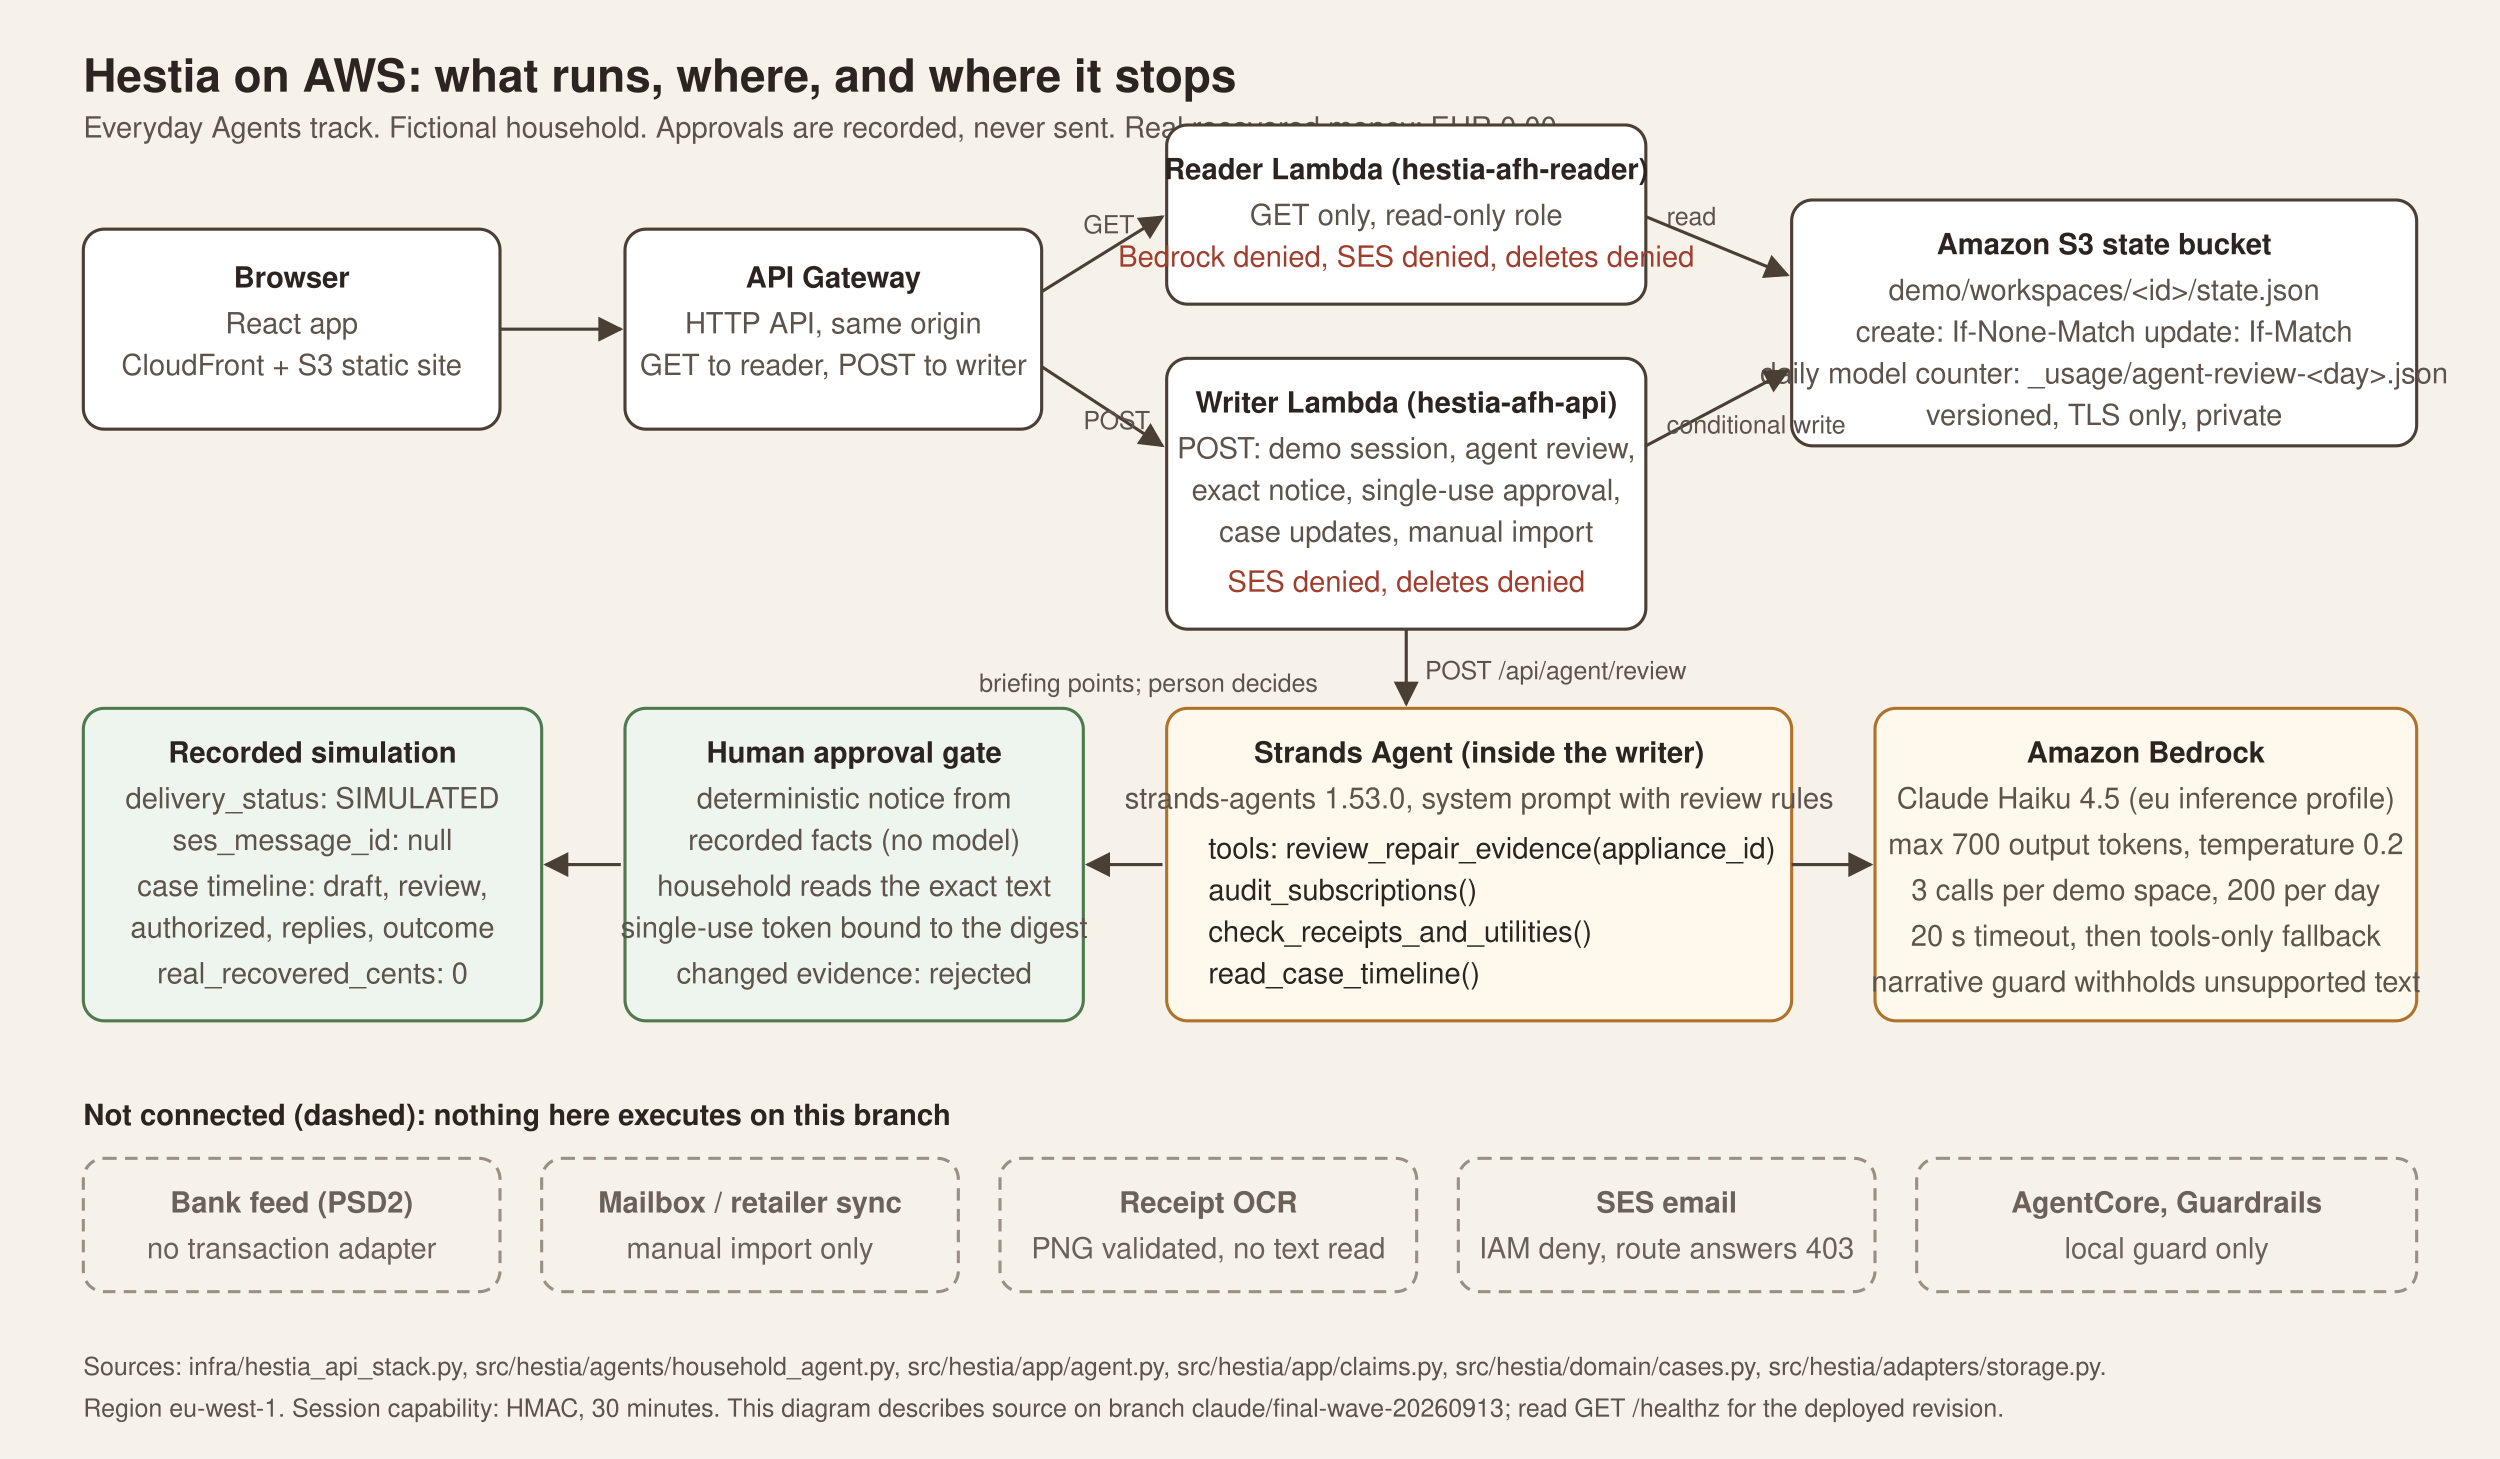
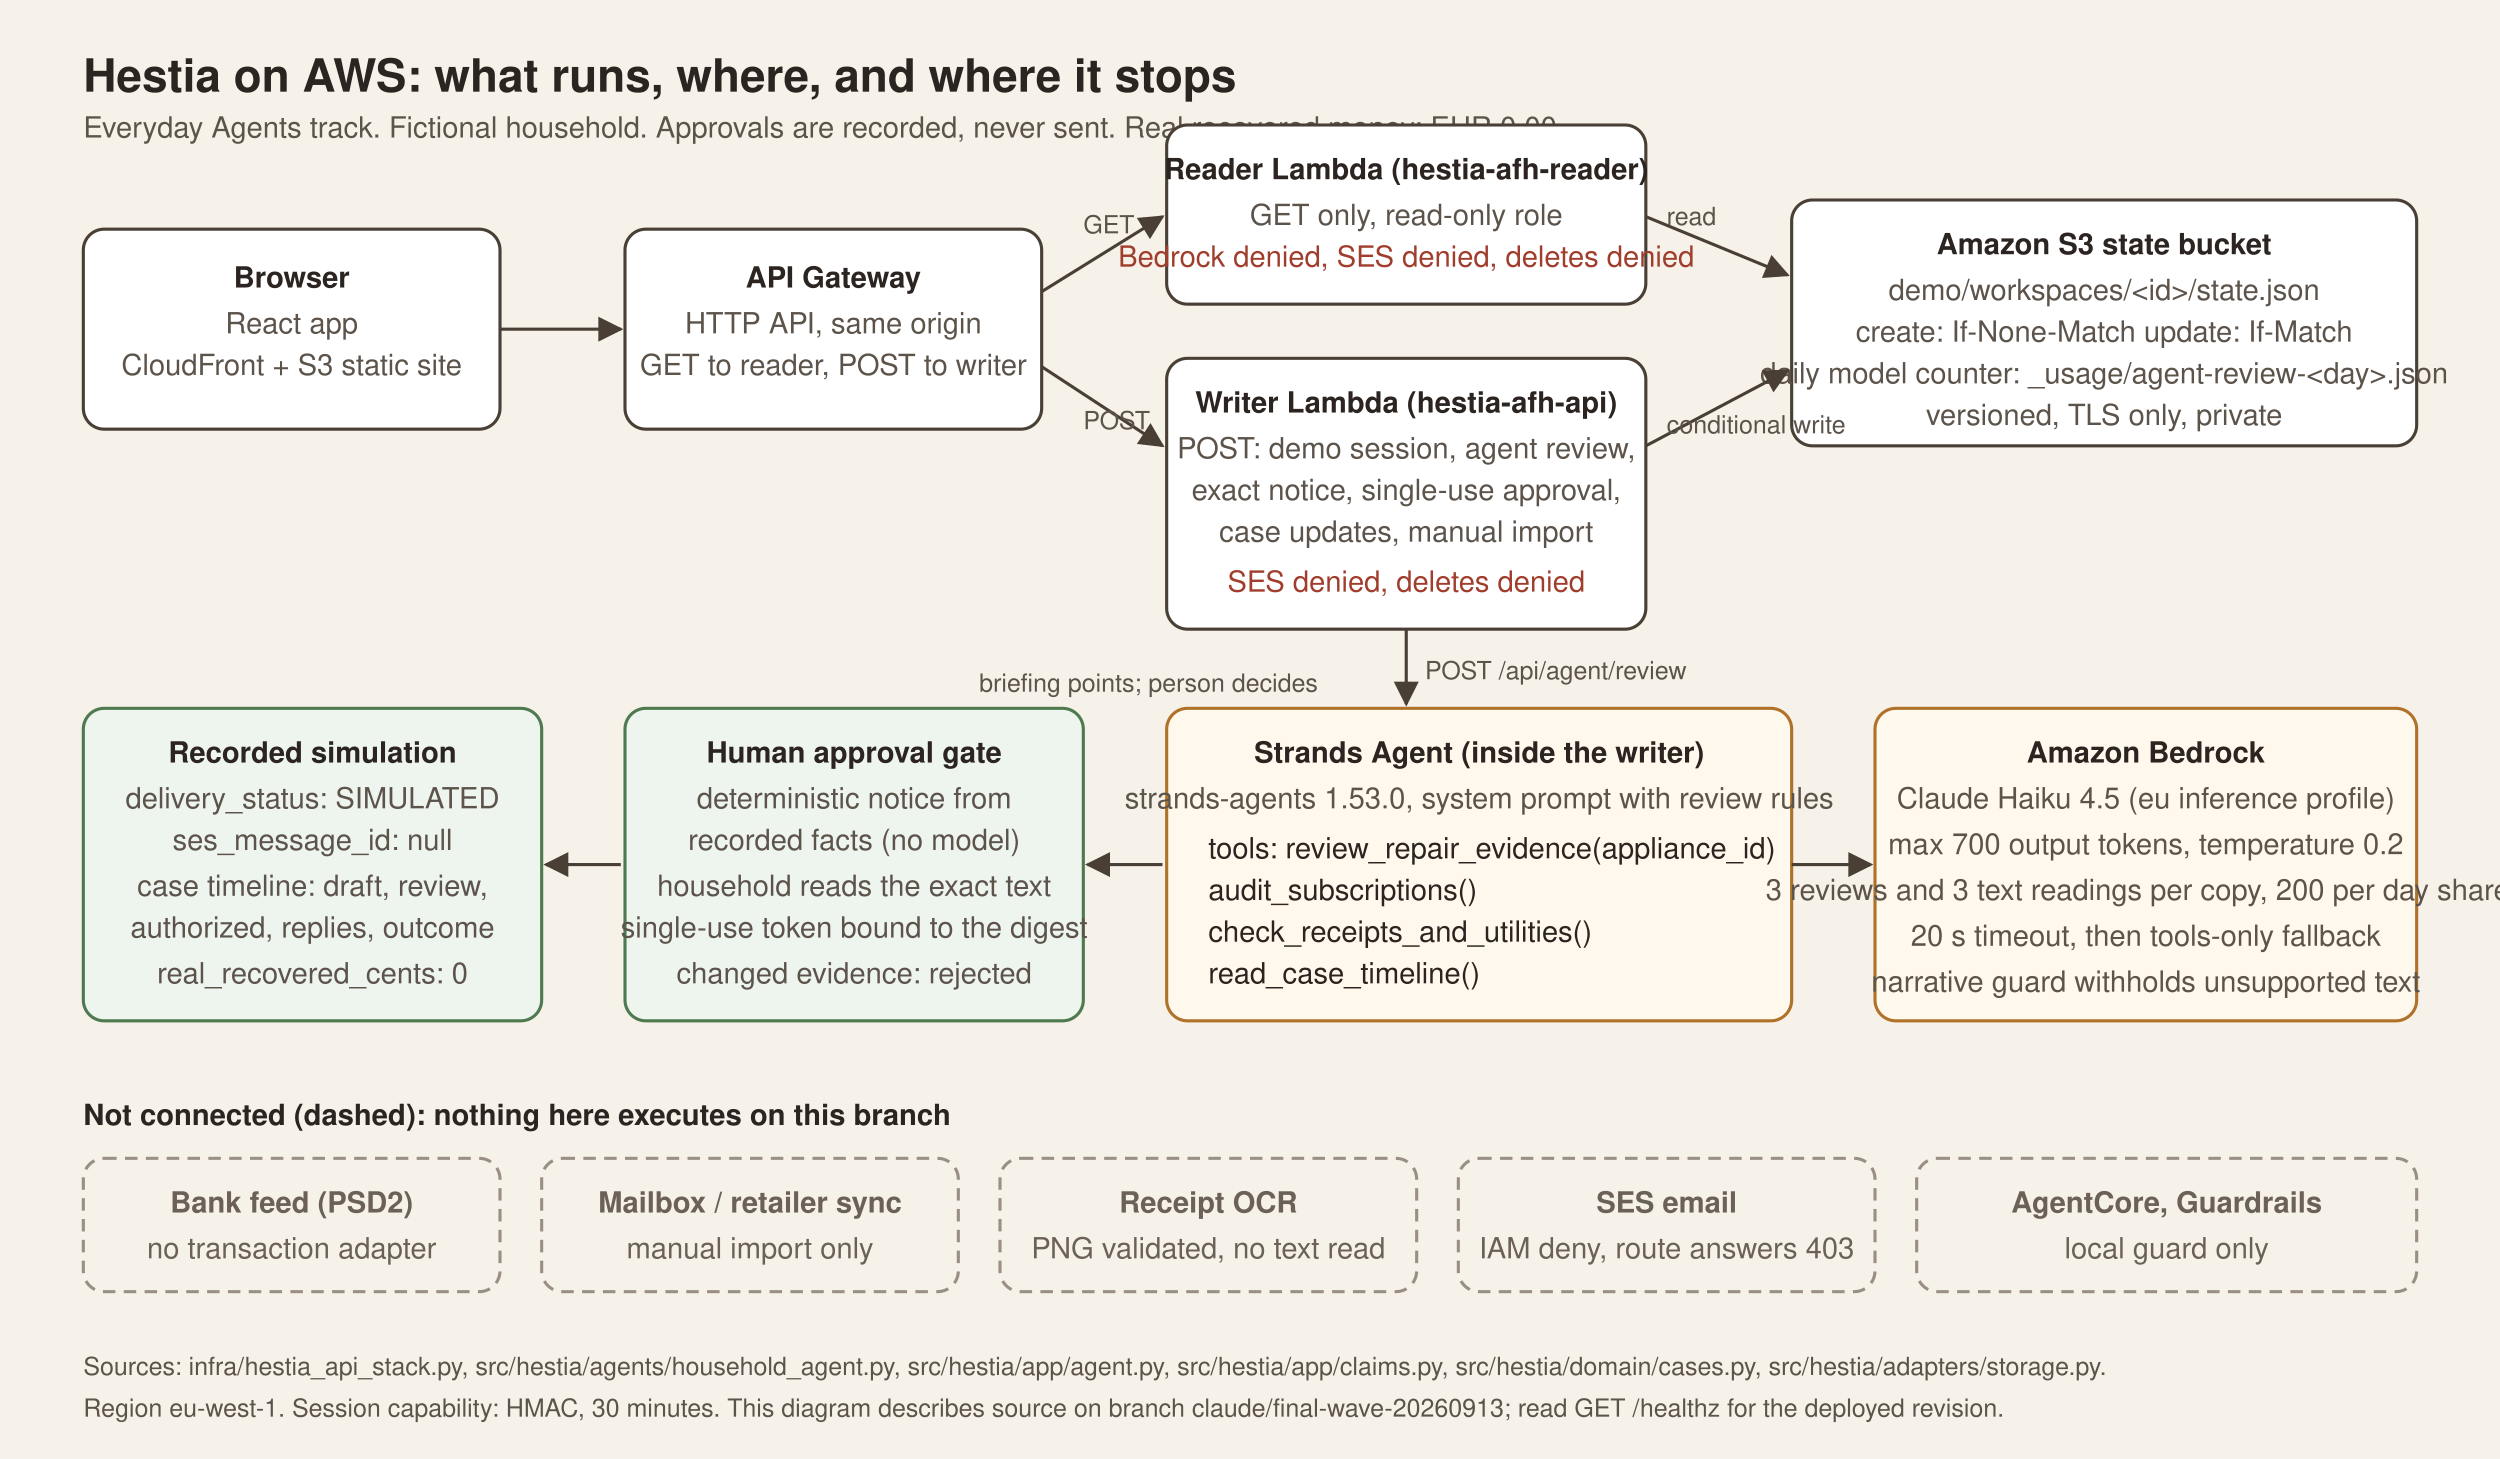
<svg xmlns="http://www.w3.org/2000/svg" width="1200" height="700" viewBox="0 0 1200 700" font-family="Segoe UI, Helvetica, Arial, sans-serif" font-size="14">
  <defs>
    <marker id="arrow" viewBox="0 0 10 10" refX="9" refY="5" markerWidth="8" markerHeight="8" orient="auto-start-reverse">
      <path d="M 0 0 L 10 5 L 0 10 z" fill="#4a3f35" />
    </marker>
    <marker id="arrow-muted" viewBox="0 0 10 10" refX="9" refY="5" markerWidth="8" markerHeight="8" orient="auto-start-reverse">
      <path d="M 0 0 L 10 5 L 0 10 z" fill="#9a8f84" />
    </marker>
  </defs>
  <rect width="1200" height="700" fill="#f6f2ea" />
  <text x="40" y="44" font-size="22" font-weight="700" fill="#2b2420">Hestia on AWS: what runs, where, and where it stops</text>
  <text x="40" y="66" fill="#5c534b">Everyday Agents track. Fictional household. Approvals are recorded, never sent. Real recovered money: EUR 0.00.</text>
  <rect x="40" y="110" width="200" height="96" rx="10" fill="#ffffff" stroke="#4a3f35" stroke-width="1.5" />
  <text x="140" y="138" text-anchor="middle" font-weight="700" fill="#2b2420">Browser</text>
  <text x="140" y="160" text-anchor="middle" fill="#5c534b">React app</text>
  <text x="140" y="180" text-anchor="middle" fill="#5c534b">CloudFront + S3 static site</text>
  <rect x="300" y="110" width="200" height="96" rx="10" fill="#ffffff" stroke="#4a3f35" stroke-width="1.5" />
  <text x="400" y="138" text-anchor="middle" font-weight="700" fill="#2b2420">API Gateway</text>
  <text x="400" y="160" text-anchor="middle" fill="#5c534b">HTTP API, same origin</text>
  <text x="400" y="180" text-anchor="middle" fill="#5c534b">GET to reader, POST to writer</text>
  <line x1="240" y1="158" x2="298" y2="158" stroke="#4a3f35" stroke-width="1.5" marker-end="url(#arrow)" />
  <rect x="560" y="60" width="230" height="86" rx="10" fill="#ffffff" stroke="#4a3f35" stroke-width="1.5" />
  <text x="675" y="86" text-anchor="middle" font-weight="700" fill="#2b2420">Reader Lambda (hestia-afh-reader)</text>
  <text x="675" y="108" text-anchor="middle" fill="#5c534b">GET only, read-only role</text>
  <text x="675" y="128" text-anchor="middle" fill="#a03d2c">Bedrock denied, SES denied, deletes denied</text>
  <rect x="560" y="172" width="230" height="130" rx="10" fill="#ffffff" stroke="#4a3f35" stroke-width="1.5" />
  <text x="675" y="198" text-anchor="middle" font-weight="700" fill="#2b2420">Writer Lambda (hestia-afh-api)</text>
  <text x="675" y="220" text-anchor="middle" fill="#5c534b">POST: demo session, agent review,</text>
  <text x="675" y="240" text-anchor="middle" fill="#5c534b">exact notice, single-use approval,</text>
  <text x="675" y="260" text-anchor="middle" fill="#5c534b">case updates, manual import</text>
  <text x="675" y="284" text-anchor="middle" fill="#a03d2c">SES denied, deletes denied</text>
  <line x1="500" y1="140" x2="558" y2="104" stroke="#4a3f35" stroke-width="1.5" marker-end="url(#arrow)" />
  <text x="520" y="112" fill="#5c534b" font-size="12">GET</text>
  <line x1="500" y1="176" x2="558" y2="214" stroke="#4a3f35" stroke-width="1.5" marker-end="url(#arrow)" />
  <text x="520" y="206" fill="#5c534b" font-size="12">POST</text>
  <rect x="860" y="96" width="300" height="118" rx="10" fill="#ffffff" stroke="#4a3f35" stroke-width="1.5" />
  <text x="1010" y="122" text-anchor="middle" font-weight="700" fill="#2b2420">Amazon S3 state bucket</text>
  <text x="1010" y="144" text-anchor="middle" fill="#5c534b">demo/workspaces/&lt;id&gt;/state.json</text>
  <text x="1010" y="164" text-anchor="middle" fill="#5c534b">create: If-None-Match  update: If-Match</text>
  <text x="1010" y="184" text-anchor="middle" fill="#5c534b">daily model counter: _usage/agent-review-&lt;day&gt;.json</text>
  <text x="1010" y="204" text-anchor="middle" fill="#5c534b">versioned, TLS only, private</text>
  <line x1="790" y1="104" x2="858" y2="132" stroke="#4a3f35" stroke-width="1.5" marker-end="url(#arrow)" />
  <text x="800" y="108" fill="#5c534b" font-size="12">read</text>
  <line x1="790" y1="214" x2="858" y2="178" stroke="#4a3f35" stroke-width="1.5" marker-end="url(#arrow)" />
  <text x="800" y="208" fill="#5c534b" font-size="12">conditional write</text>
  <rect x="560" y="340" width="300" height="150" rx="10" fill="#fff8ec" stroke="#b0722a" stroke-width="1.5" />
  <text x="710" y="366" text-anchor="middle" font-weight="700" fill="#2b2420">Strands Agent (inside the writer)</text>
  <text x="710" y="388" text-anchor="middle" fill="#5c534b">strands-agents 1.53.0, system prompt with review rules</text>
  <text x="580" y="412" fill="#2b2420">tools: review_repair_evidence(appliance_id)</text>
  <text x="580" y="432" fill="#2b2420">       audit_subscriptions()</text>
  <text x="580" y="452" fill="#2b2420">       check_receipts_and_utilities()</text>
  <text x="580" y="472" fill="#2b2420">       read_case_timeline()</text>
  <line x1="675" y1="302" x2="675" y2="338" stroke="#4a3f35" stroke-width="1.5" marker-end="url(#arrow)" />
  <text x="684" y="326" fill="#5c534b" font-size="12">POST /api/agent/review</text>
  <rect x="900" y="340" width="260" height="150" rx="10" fill="#fff8ec" stroke="#b0722a" stroke-width="1.5" />
  <text x="1030" y="366" text-anchor="middle" font-weight="700" fill="#2b2420">Amazon Bedrock</text>
  <text x="1030" y="388" text-anchor="middle" fill="#5c534b">Claude Haiku 4.5 (eu inference profile)</text>
  <text x="1030" y="410" text-anchor="middle" fill="#5c534b">max 700 output tokens, temperature 0.2</text>
-   <text x="1030" y="432" text-anchor="middle" fill="#5c534b">3 calls per demo space, 200 per day</text>
+   <text x="1030" y="432" text-anchor="middle" fill="#5c534b">3 reviews and 3 text readings per copy, 200 per day shared</text>
  <text x="1030" y="454" text-anchor="middle" fill="#5c534b">20 s timeout, then tools-only fallback</text>
  <text x="1030" y="476" text-anchor="middle" fill="#5c534b">narrative guard withholds unsupported text</text>
  <line x1="860" y1="415" x2="898" y2="415" stroke="#4a3f35" stroke-width="1.5" marker-end="url(#arrow)" />
  <rect x="300" y="340" width="220" height="150" rx="10" fill="#eef4ee" stroke="#4f7a4f" stroke-width="1.5" />
  <text x="410" y="366" text-anchor="middle" font-weight="700" fill="#2b2420">Human approval gate</text>
  <text x="410" y="388" text-anchor="middle" fill="#5c534b">deterministic notice from</text>
  <text x="410" y="408" text-anchor="middle" fill="#5c534b">recorded facts (no model)</text>
  <text x="410" y="430" text-anchor="middle" fill="#5c534b">household reads the exact text</text>
  <text x="410" y="450" text-anchor="middle" fill="#5c534b">single-use token bound to the digest</text>
  <text x="410" y="472" text-anchor="middle" fill="#5c534b">changed evidence: rejected</text>
  <line x1="558" y1="415" x2="522" y2="415" stroke="#4a3f35" stroke-width="1.5" marker-end="url(#arrow)" />
  <text x="470" y="332" fill="#5c534b" font-size="12">briefing points; person decides</text>
  <rect x="40" y="340" width="220" height="150" rx="10" fill="#eef4ee" stroke="#4f7a4f" stroke-width="1.5" />
  <text x="150" y="366" text-anchor="middle" font-weight="700" fill="#2b2420">Recorded simulation</text>
  <text x="150" y="388" text-anchor="middle" fill="#5c534b">delivery_status: SIMULATED</text>
  <text x="150" y="408" text-anchor="middle" fill="#5c534b">ses_message_id: null</text>
  <text x="150" y="430" text-anchor="middle" fill="#5c534b">case timeline: draft, review,</text>
  <text x="150" y="450" text-anchor="middle" fill="#5c534b">authorized, replies, outcome</text>
  <text x="150" y="472" text-anchor="middle" fill="#5c534b">real_recovered_cents: 0</text>
  <line x1="298" y1="415" x2="262" y2="415" stroke="#4a3f35" stroke-width="1.5" marker-end="url(#arrow)" />
  <text x="40" y="540" font-weight="700" fill="#2b2420">Not connected (dashed): nothing here executes on this branch</text>
  <g stroke="#9a8f84" stroke-width="1.5" stroke-dasharray="6 4" fill="#f6f2ea">
    <rect x="40" y="556" width="200" height="64" rx="10" />
    <rect x="260" y="556" width="200" height="64" rx="10" />
    <rect x="480" y="556" width="200" height="64" rx="10" />
    <rect x="700" y="556" width="200" height="64" rx="10" />
    <rect x="920" y="556" width="240" height="64" rx="10" />
  </g>
  <g fill="#6b6159" text-anchor="middle">
    <text x="140" y="582" font-weight="700">Bank feed (PSD2)</text>
    <text x="140" y="604">no transaction adapter</text>
    <text x="360" y="582" font-weight="700">Mailbox / retailer sync</text>
    <text x="360" y="604">manual import only</text>
    <text x="580" y="582" font-weight="700">Receipt OCR</text>
    <text x="580" y="604">PNG validated, no text read</text>
    <text x="800" y="582" font-weight="700">SES email</text>
    <text x="800" y="604">IAM deny, route answers 403</text>
    <text x="1040" y="582" font-weight="700">AgentCore, Guardrails</text>
    <text x="1040" y="604">local guard only</text>
  </g>
  <text x="40" y="660" fill="#5c534b" font-size="12">Sources: infra/hestia_api_stack.py, src/hestia/agents/household_agent.py, src/hestia/app/agent.py, src/hestia/app/claims.py, src/hestia/domain/cases.py, src/hestia/adapters/storage.py.</text>
  <text x="40" y="680" fill="#5c534b" font-size="12">Region eu-west-1. Session capability: HMAC, 30 minutes. This diagram describes source on branch claude/final-wave-20260913; read GET /healthz for the deployed revision.</text>
</svg>
